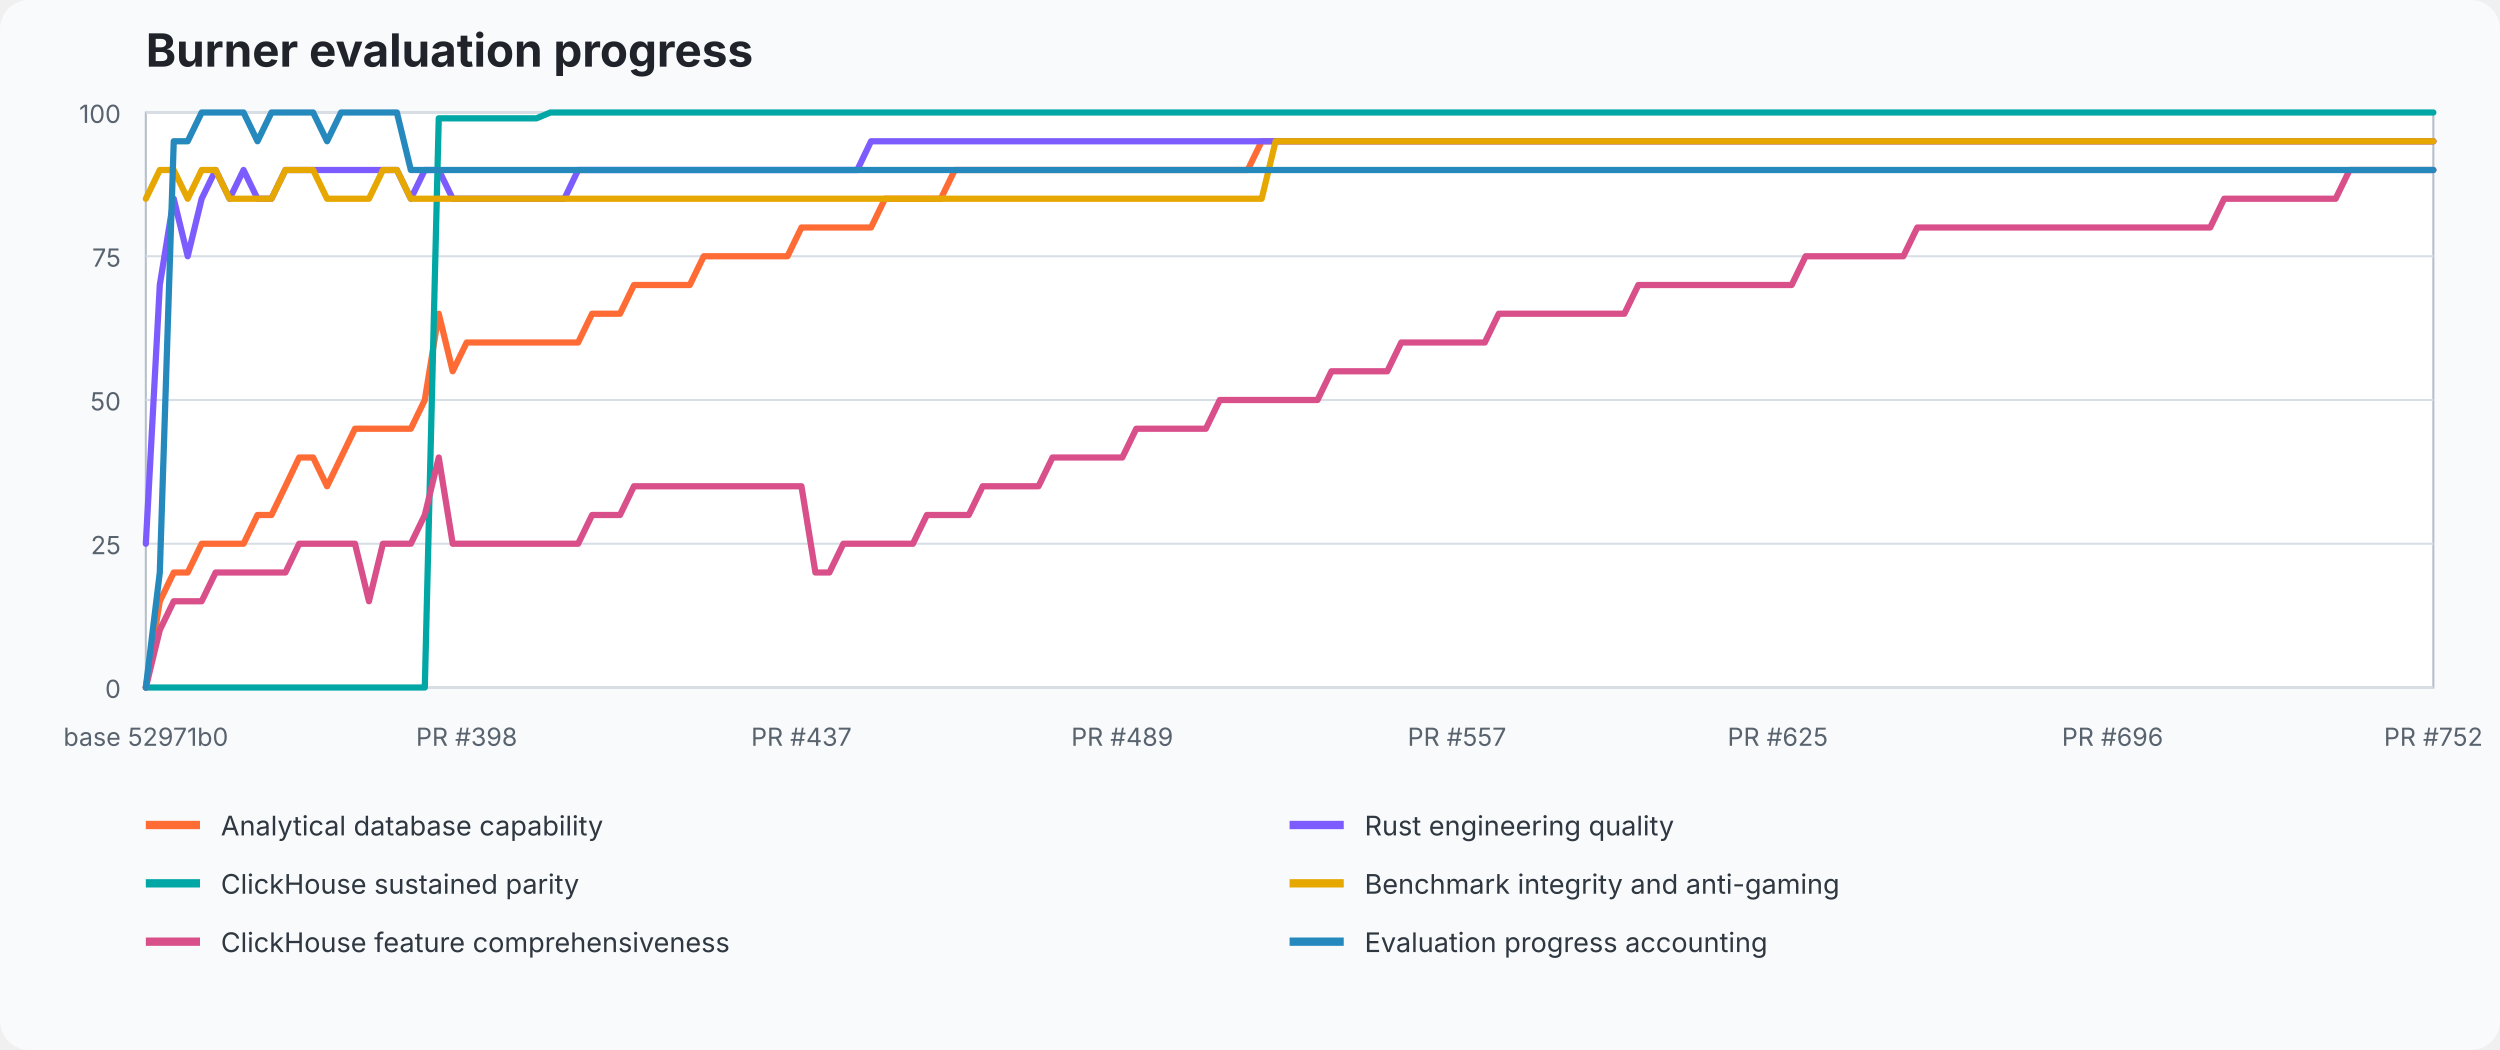
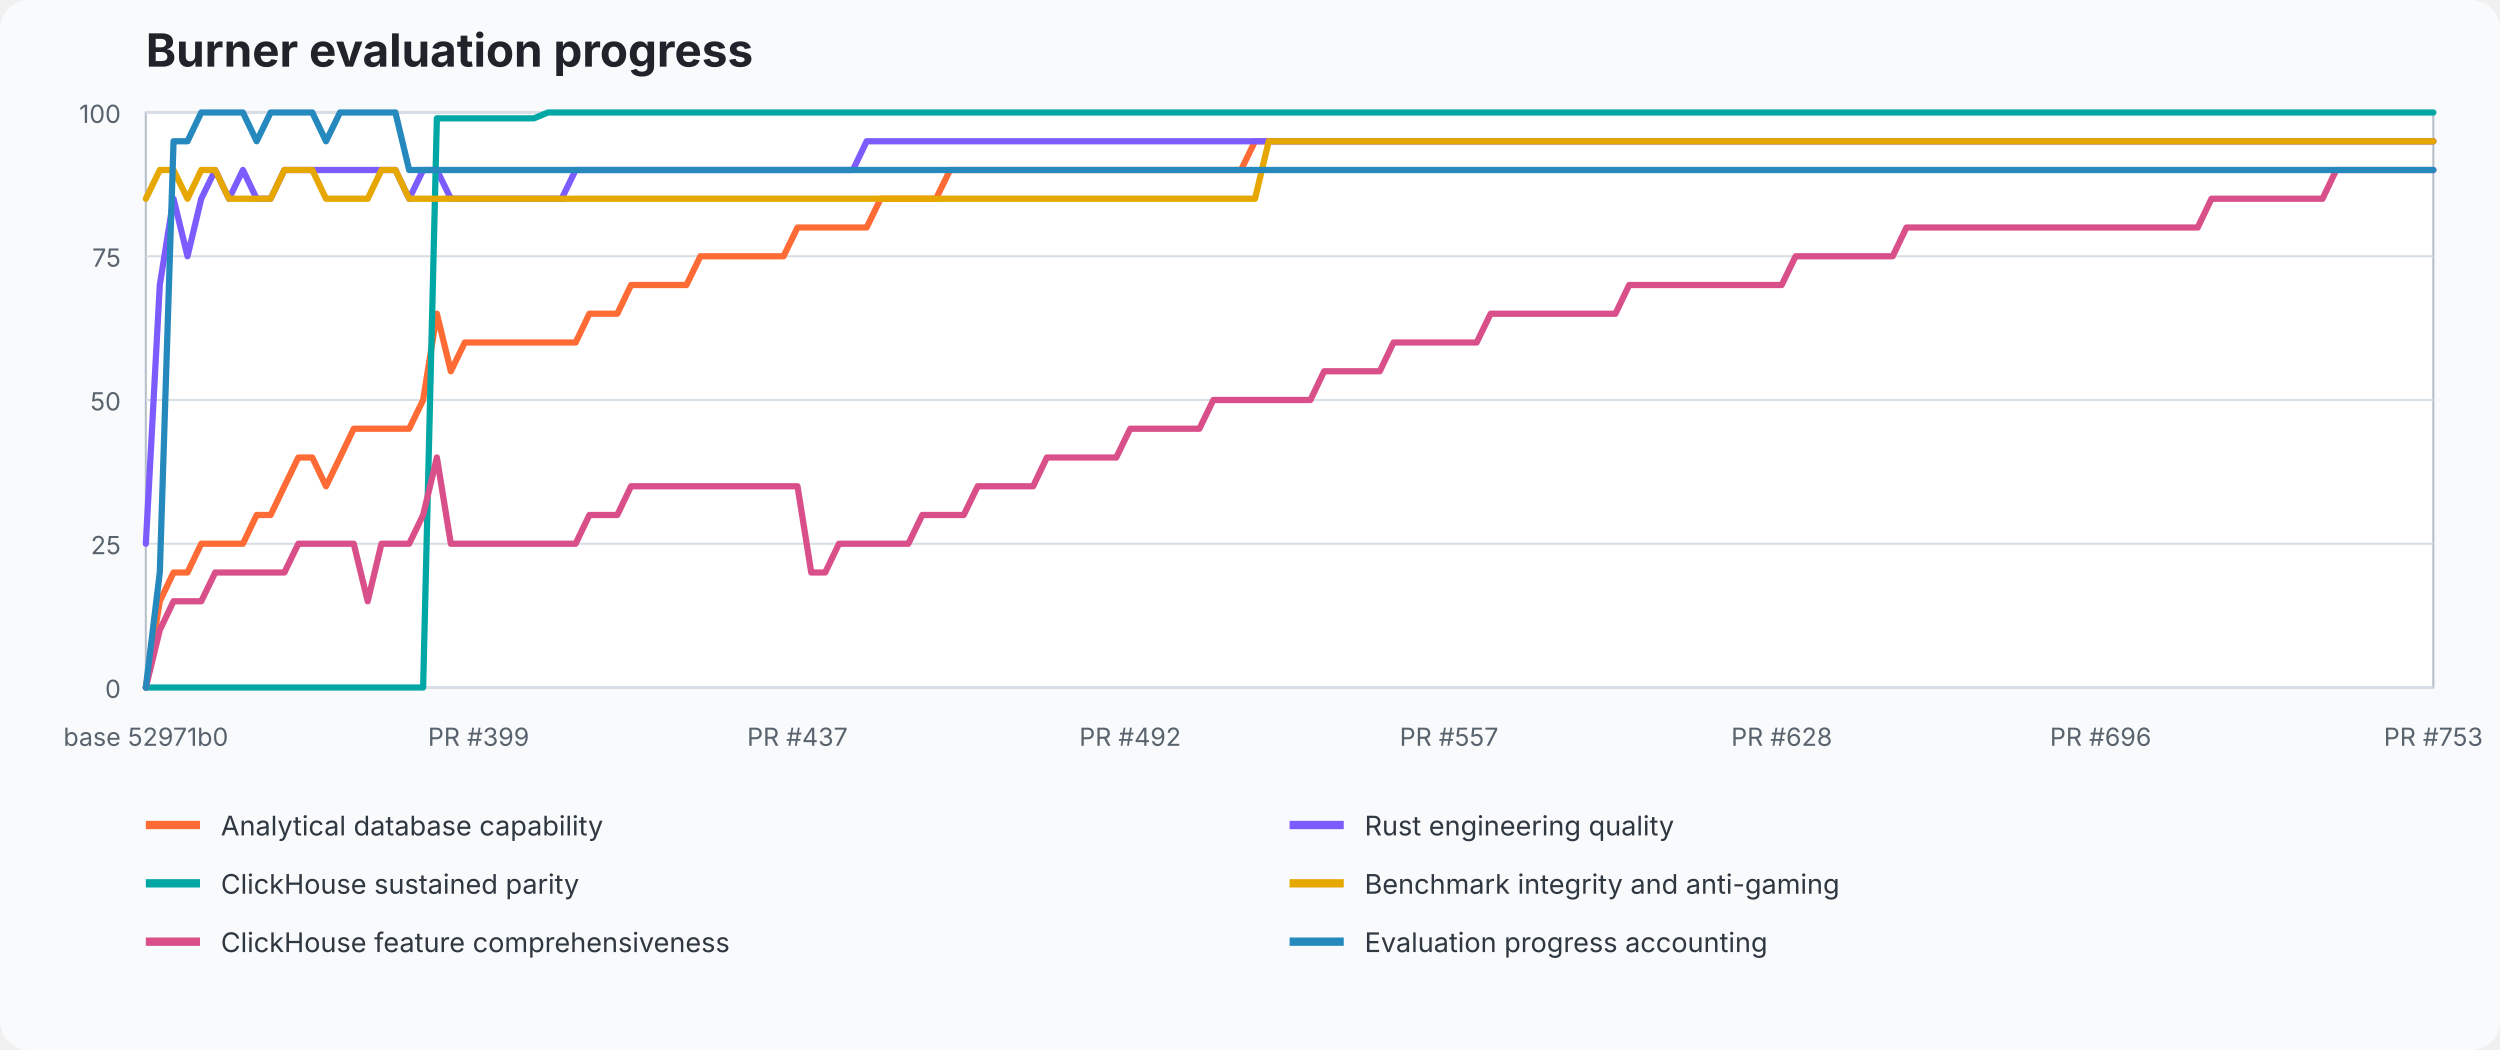
<svg xmlns="http://www.w3.org/2000/svg" width="1200" height="504" viewBox="0 0 1200 504" role="img" aria-labelledby="title desc">
  <style>text{font-family:ui-sans-serif,system-ui,-apple-system,BlinkMacSystemFont,"Segoe UI",sans-serif}.title{font-size:22px;font-weight:700;fill:#20242a}.axis{font-size:12px;fill:#59636e}.legend{font-size:13px;fill:#2f3740}.grid{stroke:#d8dee5;stroke-width:1}.plot{fill:#fff;stroke:#b7c0ca}</style>
  <rect width="100%" height="100%" fill="#f8fafc" rx="14" />
  <text x="70" y="32" class="title">Burner evaluation progress</text>
  <rect x="70" y="54" width="1098" height="276" class="plot" />
  <line x1="70" y1="330" x2="1168" y2="330" class="grid" />
  <text x="58" y="335" text-anchor="end" class="axis">0</text>
  <line x1="70" y1="261" x2="1168" y2="261" class="grid" />
  <text x="58" y="266" text-anchor="end" class="axis">25</text>
  <line x1="70" y1="192" x2="1168" y2="192" class="grid" />
  <text x="58" y="197" text-anchor="end" class="axis">50</text>
  <line x1="70" y1="123" x2="1168" y2="123" class="grid" />
  <text x="58" y="128" text-anchor="end" class="axis">75</text>
  <line x1="70" y1="54" x2="1168" y2="54" class="grid" />
  <text x="58" y="59" text-anchor="end" class="axis">100</text>
-   <polyline points="70.0,330.0 76.7,288.6 83.4,274.8 90.1,274.8 96.8,261.0 103.5,261.0 110.2,261.0 116.9,261.0 123.6,247.2 130.3,247.2 137.0,233.4 143.6,219.6 150.3,219.6 157.0,233.4 163.7,219.6 170.4,205.8 177.1,205.8 183.8,205.8 190.5,205.8 197.2,205.8 203.9,192.0 210.6,150.6 217.3,178.2 224.0,164.4 230.7,164.4 237.4,164.4 244.1,164.4 250.8,164.4 257.5,164.4 264.2,164.4 270.9,164.4 277.5,164.4 284.2,150.6 290.9,150.6 297.6,150.6 304.3,136.8 311.0,136.8 317.7,136.8 324.4,136.8 331.1,136.8 337.8,123.0 344.5,123.0 351.2,123.0 357.9,123.0 364.6,123.0 371.3,123.0 378.0,123.0 384.7,109.2 391.4,109.2 398.1,109.2 404.8,109.2 411.5,109.2 418.1,109.2 424.8,95.4 431.5,95.4 438.2,95.4 444.9,95.4 451.6,95.4 458.3,81.6 465.0,81.6 471.7,81.6 478.4,81.6 485.1,81.6 491.8,81.6 498.5,81.6 505.2,81.6 511.9,81.6 518.6,81.6 525.3,81.6 532.0,81.6 538.7,81.6 545.4,81.6 552.0,81.6 558.7,81.6 565.4,81.6 572.1,81.6 578.8,81.6 585.5,81.6 592.2,81.6 598.9,81.6 605.6,67.8 612.3,67.8 619.0,67.8 625.7,67.8 632.4,67.8 639.1,67.8 645.8,67.8 652.5,67.8 659.2,67.8 665.9,67.8 672.6,67.8 679.3,67.8 686.0,67.8 692.6,67.8 699.3,67.8 706.0,67.8 712.7,67.8 719.4,67.8 726.1,67.8 732.8,67.8 739.5,67.8 746.2,67.8 752.9,67.8 759.6,67.8 766.3,67.8 773.0,67.8 779.7,67.8 786.4,67.8 793.1,67.8 799.8,67.8 806.5,67.8 813.2,67.8 819.9,67.8 826.5,67.8 833.2,67.8 839.9,67.8 846.6,67.8 853.3,67.8 860.0,67.8 866.7,67.8 873.4,67.8 880.1,67.8 886.8,67.8 893.5,67.8 900.2,67.8 906.9,67.8 913.6,67.8 920.3,67.8 927.0,67.8 933.7,67.8 940.4,67.8 947.1,67.8 953.8,67.8 960.5,67.8 967.1,67.8 973.8,67.8 980.5,67.8 987.2,67.8 993.9,67.8 1000.6,67.8 1007.3,67.8 1014.0,67.8 1020.7,67.8 1027.4,67.8 1034.1,67.8 1040.8,67.8 1047.5,67.8 1054.2,67.8 1060.9,67.8 1067.6,67.8 1074.3,67.8 1081.0,67.8 1087.7,67.8 1094.4,67.8 1101.0,67.8 1107.7,67.8 1114.4,67.8 1121.1,67.8 1127.8,67.8 1134.5,67.8 1141.2,67.8 1147.9,67.8 1154.6,67.8 1161.3,67.8 1168.0,67.8" fill="none" stroke="#ff6b35" stroke-width="3" stroke-linejoin="round" stroke-linecap="round" />
-   <polyline points="70.0,261.0 76.7,136.8 83.4,95.4 90.1,123.0 96.8,95.4 103.5,81.6 110.2,95.4 116.9,81.6 123.6,95.4 130.3,95.4 137.0,81.6 143.6,81.6 150.3,81.6 157.0,81.6 163.7,81.6 170.4,81.6 177.1,81.6 183.8,81.6 190.5,81.6 197.2,95.4 203.9,81.6 210.6,81.6 217.3,95.4 224.0,95.4 230.7,95.4 237.4,95.4 244.1,95.4 250.8,95.4 257.5,95.4 264.2,95.4 270.9,95.4 277.5,81.6 284.2,81.6 290.9,81.6 297.6,81.6 304.3,81.6 311.0,81.6 317.7,81.6 324.4,81.6 331.1,81.6 337.8,81.6 344.5,81.6 351.2,81.6 357.9,81.6 364.6,81.6 371.3,81.6 378.0,81.6 384.7,81.6 391.4,81.6 398.1,81.6 404.8,81.6 411.5,81.6 418.1,67.8 424.8,67.8 431.5,67.8 438.2,67.8 444.9,67.8 451.6,67.8 458.3,67.8 465.0,67.8 471.7,67.8 478.4,67.8 485.1,67.8 491.8,67.8 498.5,67.8 505.2,67.8 511.9,67.8 518.6,67.8 525.3,67.8 532.0,67.8 538.7,67.8 545.4,67.8 552.0,67.8 558.7,67.8 565.4,67.8 572.1,67.8 578.8,67.8 585.5,67.8 592.2,67.8 598.9,67.8 605.6,67.8 612.3,67.8 619.0,67.8 625.7,67.8 632.4,67.8 639.1,67.8 645.8,67.8 652.5,67.8 659.2,67.8 665.9,67.8 672.6,67.8 679.3,67.8 686.0,67.8 692.6,67.8 699.3,67.8 706.0,67.8 712.7,67.8 719.4,67.8 726.1,67.8 732.8,67.8 739.5,67.8 746.2,67.8 752.9,67.8 759.6,67.8 766.3,67.8 773.0,67.8 779.7,67.8 786.4,67.8 793.1,67.8 799.8,67.8 806.5,67.8 813.2,67.8 819.9,67.8 826.5,67.8 833.2,67.8 839.9,67.8 846.6,67.8 853.3,67.8 860.0,67.8 866.7,67.8 873.4,67.8 880.1,67.8 886.8,67.8 893.5,67.8 900.2,67.8 906.9,67.8 913.6,67.8 920.3,67.8 927.0,67.8 933.7,67.8 940.4,67.8 947.1,67.8 953.8,67.8 960.5,67.8 967.1,67.8 973.8,67.8 980.5,67.8 987.2,67.8 993.9,67.8 1000.6,67.8 1007.3,67.8 1014.0,67.8 1020.7,67.8 1027.4,67.8 1034.1,67.8 1040.8,67.8 1047.5,67.8 1054.2,67.8 1060.9,67.8 1067.6,67.8 1074.3,67.8 1081.0,67.8 1087.7,67.8 1094.4,67.8 1101.0,67.8 1107.7,67.8 1114.4,67.8 1121.1,67.8 1127.8,67.8 1134.5,67.8 1141.2,67.8 1147.9,67.8 1154.6,67.8 1161.3,67.8 1168.0,67.8" fill="none" stroke="#7c5cff" stroke-width="3" stroke-linejoin="round" stroke-linecap="round" />
-   <polyline points="70.0,330.0 76.7,330.0 83.4,330.0 90.1,330.0 96.8,330.0 103.5,330.0 110.2,330.0 116.9,330.0 123.6,330.0 130.3,330.0 137.0,330.0 143.6,330.0 150.3,330.0 157.0,330.0 163.7,330.0 170.4,330.0 177.1,330.0 183.8,330.0 190.5,330.0 197.2,330.0 203.9,330.0 210.6,56.8 217.3,56.8 224.0,56.8 230.7,56.8 237.4,56.8 244.1,56.8 250.8,56.8 257.5,56.8 264.2,54.0 270.9,54.0 277.5,54.0 284.2,54.0 290.9,54.0 297.6,54.0 304.3,54.0 311.0,54.0 317.7,54.0 324.4,54.0 331.1,54.0 337.8,54.0 344.5,54.0 351.2,54.0 357.9,54.0 364.6,54.0 371.3,54.0 378.0,54.0 384.7,54.0 391.4,54.0 398.1,54.0 404.8,54.0 411.5,54.0 418.1,54.0 424.8,54.0 431.5,54.0 438.2,54.0 444.9,54.0 451.6,54.0 458.3,54.0 465.0,54.0 471.7,54.0 478.4,54.0 485.1,54.0 491.8,54.0 498.5,54.0 505.2,54.0 511.9,54.0 518.6,54.0 525.3,54.0 532.0,54.0 538.7,54.0 545.4,54.0 552.0,54.0 558.7,54.0 565.4,54.0 572.1,54.0 578.8,54.0 585.5,54.0 592.2,54.0 598.9,54.0 605.6,54.0 612.3,54.0 619.0,54.0 625.7,54.0 632.4,54.0 639.1,54.0 645.8,54.0 652.5,54.0 659.2,54.0 665.9,54.0 672.6,54.0 679.3,54.0 686.0,54.0 692.6,54.0 699.3,54.0 706.0,54.0 712.7,54.0 719.4,54.0 726.1,54.0 732.8,54.0 739.5,54.0 746.2,54.0 752.9,54.0 759.6,54.0 766.3,54.0 773.0,54.0 779.7,54.0 786.4,54.0 793.1,54.0 799.8,54.0 806.5,54.0 813.2,54.0 819.9,54.0 826.5,54.0 833.2,54.0 839.9,54.0 846.6,54.0 853.3,54.0 860.0,54.0 866.7,54.0 873.4,54.0 880.1,54.0 886.8,54.0 893.5,54.0 900.2,54.0 906.9,54.0 913.6,54.0 920.3,54.0 927.0,54.0 933.7,54.0 940.4,54.0 947.1,54.0 953.8,54.0 960.5,54.0 967.1,54.0 973.8,54.0 980.5,54.0 987.2,54.0 993.9,54.0 1000.6,54.0 1007.3,54.0 1014.0,54.0 1020.7,54.0 1027.4,54.0 1034.1,54.0 1040.8,54.0 1047.5,54.0 1054.2,54.0 1060.9,54.0 1067.6,54.0 1074.3,54.0 1081.0,54.0 1087.7,54.0 1094.4,54.0 1101.0,54.0 1107.7,54.0 1114.4,54.0 1121.1,54.0 1127.8,54.0 1134.5,54.0 1141.2,54.0 1147.9,54.0 1154.6,54.0 1161.3,54.0 1168.0,54.0" fill="none" stroke="#00a7a5" stroke-width="3" stroke-linejoin="round" stroke-linecap="round" />
-   <polyline points="70.0,95.4 76.7,81.6 83.4,81.6 90.1,95.4 96.8,81.6 103.5,81.6 110.2,95.4 116.9,95.4 123.6,95.4 130.3,95.4 137.0,81.6 143.6,81.6 150.3,81.6 157.0,95.4 163.7,95.4 170.4,95.4 177.1,95.4 183.8,81.6 190.5,81.6 197.2,95.4 203.9,95.4 210.6,95.4 217.3,95.4 224.0,95.4 230.7,95.4 237.4,95.4 244.1,95.4 250.8,95.4 257.5,95.4 264.2,95.4 270.9,95.4 277.5,95.4 284.2,95.4 290.9,95.4 297.6,95.4 304.3,95.4 311.0,95.4 317.7,95.4 324.4,95.4 331.1,95.4 337.8,95.4 344.5,95.4 351.2,95.4 357.9,95.4 364.6,95.4 371.3,95.4 378.0,95.4 384.7,95.4 391.4,95.4 398.1,95.4 404.8,95.4 411.5,95.4 418.1,95.4 424.8,95.4 431.5,95.4 438.2,95.4 444.9,95.4 451.6,95.4 458.3,95.4 465.0,95.4 471.7,95.4 478.4,95.4 485.1,95.4 491.8,95.4 498.5,95.4 505.2,95.4 511.9,95.4 518.6,95.4 525.3,95.4 532.0,95.4 538.7,95.4 545.4,95.4 552.0,95.4 558.7,95.4 565.4,95.4 572.1,95.4 578.8,95.4 585.5,95.4 592.2,95.4 598.9,95.4 605.6,95.4 612.3,67.8 619.0,67.8 625.7,67.8 632.4,67.8 639.1,67.8 645.8,67.8 652.5,67.8 659.2,67.8 665.9,67.8 672.6,67.8 679.3,67.8 686.0,67.8 692.6,67.8 699.3,67.8 706.0,67.8 712.7,67.8 719.4,67.8 726.1,67.8 732.8,67.8 739.5,67.8 746.2,67.8 752.9,67.8 759.6,67.8 766.3,67.8 773.0,67.8 779.7,67.8 786.4,67.8 793.1,67.8 799.8,67.8 806.5,67.8 813.2,67.8 819.9,67.8 826.5,67.8 833.2,67.8 839.9,67.8 846.6,67.8 853.3,67.8 860.0,67.8 866.7,67.8 873.4,67.8 880.1,67.8 886.8,67.8 893.5,67.8 900.2,67.8 906.9,67.8 913.6,67.8 920.3,67.8 927.0,67.8 933.7,67.8 940.4,67.8 947.1,67.8 953.8,67.8 960.5,67.8 967.1,67.8 973.8,67.8 980.5,67.8 987.2,67.8 993.9,67.8 1000.6,67.8 1007.3,67.8 1014.0,67.8 1020.7,67.8 1027.4,67.8 1034.1,67.8 1040.8,67.8 1047.5,67.8 1054.2,67.8 1060.9,67.8 1067.6,67.8 1074.3,67.8 1081.0,67.8 1087.7,67.8 1094.4,67.8 1101.0,67.8 1107.7,67.8 1114.4,67.8 1121.1,67.8 1127.8,67.8 1134.5,67.8 1141.2,67.8 1147.9,67.8 1154.6,67.8 1161.3,67.8 1168.0,67.8" fill="none" stroke="#e6a700" stroke-width="3" stroke-linejoin="round" stroke-linecap="round" />
-   <polyline points="70.0,330.0 76.7,302.4 83.4,288.6 90.1,288.6 96.8,288.6 103.5,274.8 110.2,274.8 116.9,274.8 123.6,274.8 130.3,274.8 137.0,274.8 143.6,261.0 150.3,261.0 157.0,261.0 163.7,261.0 170.4,261.0 177.1,288.6 183.8,261.0 190.5,261.0 197.2,261.0 203.9,247.2 210.6,219.6 217.3,261.0 224.0,261.0 230.7,261.0 237.4,261.0 244.1,261.0 250.8,261.0 257.5,261.0 264.2,261.0 270.9,261.0 277.5,261.0 284.2,247.2 290.9,247.2 297.6,247.2 304.3,233.4 311.0,233.4 317.7,233.4 324.4,233.4 331.1,233.4 337.8,233.4 344.5,233.4 351.2,233.4 357.9,233.4 364.6,233.4 371.3,233.4 378.0,233.4 384.7,233.4 391.4,274.8 398.1,274.8 404.8,261.0 411.5,261.0 418.1,261.0 424.8,261.0 431.5,261.0 438.2,261.0 444.9,247.2 451.6,247.2 458.3,247.2 465.0,247.2 471.7,233.4 478.4,233.4 485.1,233.4 491.8,233.4 498.5,233.4 505.2,219.6 511.9,219.6 518.6,219.6 525.3,219.6 532.0,219.6 538.7,219.6 545.4,205.8 552.0,205.8 558.7,205.8 565.4,205.8 572.1,205.8 578.8,205.8 585.5,192.0 592.2,192.0 598.9,192.0 605.6,192.0 612.3,192.0 619.0,192.0 625.7,192.0 632.4,192.0 639.1,178.2 645.8,178.2 652.5,178.2 659.2,178.2 665.9,178.2 672.6,164.4 679.3,164.4 686.0,164.4 692.6,164.4 699.3,164.4 706.0,164.4 712.7,164.4 719.4,150.6 726.1,150.6 732.8,150.6 739.5,150.6 746.2,150.6 752.9,150.6 759.6,150.6 766.3,150.6 773.0,150.6 779.7,150.6 786.4,136.8 793.1,136.8 799.8,136.8 806.5,136.8 813.2,136.8 819.9,136.8 826.5,136.8 833.2,136.8 839.9,136.8 846.6,136.8 853.3,136.8 860.0,136.8 866.7,123.0 873.4,123.0 880.1,123.0 886.8,123.0 893.5,123.0 900.2,123.0 906.9,123.0 913.6,123.0 920.3,109.2 927.0,109.2 933.7,109.2 940.4,109.2 947.1,109.2 953.8,109.2 960.5,109.2 967.1,109.2 973.8,109.2 980.5,109.2 987.2,109.2 993.9,109.2 1000.6,109.2 1007.3,109.2 1014.0,109.2 1020.7,109.2 1027.4,109.2 1034.1,109.2 1040.8,109.2 1047.5,109.2 1054.2,109.2 1060.9,109.2 1067.6,95.4 1074.3,95.4 1081.0,95.4 1087.7,95.4 1094.4,95.4 1101.0,95.4 1107.7,95.4 1114.4,95.4 1121.1,95.4 1127.8,81.6 1134.5,81.6 1141.2,81.6 1147.9,81.6 1154.6,81.6 1161.3,81.6 1168.0,81.6" fill="none" stroke="#d94f8a" stroke-width="3" stroke-linejoin="round" stroke-linecap="round" />
-   <polyline points="70.0,330.0 76.7,274.8 83.4,67.8 90.1,67.8 96.8,54.0 103.5,54.0 110.2,54.0 116.9,54.0 123.6,67.8 130.3,54.0 137.0,54.0 143.6,54.0 150.3,54.0 157.0,67.8 163.7,54.0 170.4,54.0 177.1,54.0 183.8,54.0 190.5,54.0 197.2,81.6 203.9,81.6 210.6,81.6 217.3,81.6 224.0,81.6 230.7,81.6 237.4,81.6 244.1,81.6 250.8,81.6 257.5,81.6 264.2,81.6 270.9,81.6 277.5,81.6 284.2,81.6 290.9,81.6 297.6,81.6 304.3,81.6 311.0,81.6 317.7,81.6 324.4,81.6 331.1,81.6 337.8,81.6 344.5,81.6 351.2,81.6 357.9,81.6 364.6,81.6 371.3,81.6 378.0,81.6 384.7,81.6 391.4,81.6 398.1,81.6 404.8,81.6 411.5,81.6 418.1,81.6 424.8,81.6 431.5,81.6 438.2,81.6 444.9,81.6 451.6,81.6 458.3,81.6 465.0,81.6 471.7,81.6 478.4,81.6 485.1,81.6 491.8,81.6 498.5,81.6 505.2,81.6 511.9,81.6 518.6,81.6 525.3,81.6 532.0,81.6 538.7,81.6 545.4,81.6 552.0,81.6 558.7,81.6 565.4,81.6 572.1,81.6 578.8,81.6 585.5,81.6 592.2,81.6 598.9,81.6 605.6,81.6 612.3,81.6 619.0,81.6 625.7,81.6 632.4,81.6 639.1,81.6 645.8,81.6 652.5,81.6 659.2,81.6 665.9,81.6 672.6,81.6 679.3,81.6 686.0,81.6 692.6,81.6 699.3,81.6 706.0,81.6 712.7,81.6 719.4,81.6 726.1,81.6 732.8,81.6 739.5,81.6 746.2,81.6 752.9,81.6 759.6,81.6 766.3,81.6 773.0,81.6 779.7,81.6 786.4,81.6 793.1,81.6 799.8,81.6 806.5,81.6 813.2,81.6 819.9,81.6 826.5,81.6 833.2,81.6 839.9,81.6 846.6,81.6 853.3,81.6 860.0,81.6 866.7,81.6 873.4,81.6 880.1,81.6 886.8,81.6 893.5,81.6 900.2,81.6 906.9,81.6 913.6,81.6 920.3,81.6 927.0,81.6 933.7,81.6 940.4,81.6 947.1,81.6 953.8,81.6 960.5,81.6 967.1,81.6 973.8,81.6 980.5,81.6 987.2,81.6 993.9,81.6 1000.6,81.6 1007.3,81.6 1014.0,81.6 1020.7,81.6 1027.4,81.6 1034.1,81.6 1040.8,81.6 1047.5,81.6 1054.2,81.6 1060.9,81.6 1067.6,81.6 1074.3,81.6 1081.0,81.6 1087.7,81.6 1094.4,81.6 1101.0,81.6 1107.7,81.6 1114.4,81.6 1121.1,81.6 1127.8,81.6 1134.5,81.6 1141.2,81.6 1147.9,81.6 1154.6,81.6 1161.3,81.6 1168.0,81.6" fill="none" stroke="#2589bd" stroke-width="3" stroke-linejoin="round" stroke-linecap="round" />
+   <polyline points="70.0,330.0 76.7,288.6 83.3,274.8 90.0,274.8 96.6,261.0 103.3,261.0 109.9,261.0 116.6,261.0 123.2,247.2 129.9,247.2 136.5,233.4 143.2,219.6 149.9,219.6 156.5,233.4 163.2,219.6 169.8,205.8 176.5,205.8 183.1,205.8 189.8,205.8 196.4,205.8 203.1,192.0 209.7,150.6 216.4,178.2 223.1,164.4 229.7,164.4 236.4,164.4 243.0,164.4 249.7,164.4 256.3,164.4 263.0,164.4 269.6,164.4 276.3,164.4 282.9,150.6 289.6,150.6 296.3,150.6 302.9,136.8 309.6,136.8 316.2,136.8 322.9,136.8 329.5,136.8 336.2,123.0 342.8,123.0 349.5,123.0 356.1,123.0 362.8,123.0 369.5,123.0 376.1,123.0 382.8,109.2 389.4,109.2 396.1,109.2 402.7,109.2 409.4,109.2 416.0,109.2 422.7,95.4 429.3,95.4 436.0,95.4 442.7,95.4 449.3,95.4 456.0,81.6 462.6,81.6 469.3,81.6 475.9,81.6 482.6,81.6 489.2,81.6 495.9,81.6 502.5,81.6 509.2,81.6 515.9,81.6 522.5,81.6 529.2,81.6 535.8,81.6 542.5,81.6 549.1,81.6 555.8,81.6 562.4,81.6 569.1,81.6 575.7,81.6 582.4,81.6 589.1,81.6 595.7,81.6 602.4,67.8 609.0,67.8 615.7,67.8 622.3,67.8 629.0,67.8 635.6,67.8 642.3,67.8 648.9,67.8 655.6,67.8 662.3,67.8 668.9,67.8 675.6,67.8 682.2,67.8 688.9,67.8 695.5,67.8 702.2,67.8 708.8,67.8 715.5,67.8 722.1,67.8 728.8,67.8 735.5,67.8 742.1,67.8 748.8,67.8 755.4,67.8 762.1,67.8 768.7,67.8 775.4,67.8 782.0,67.8 788.7,67.8 795.3,67.8 802.0,67.8 808.7,67.8 815.3,67.8 822.0,67.8 828.6,67.8 835.3,67.8 841.9,67.8 848.6,67.8 855.2,67.8 861.9,67.8 868.5,67.8 875.2,67.8 881.9,67.8 888.5,67.8 895.2,67.8 901.8,67.8 908.5,67.8 915.1,67.8 921.8,67.8 928.4,67.8 935.1,67.8 941.7,67.8 948.4,67.8 955.1,67.8 961.7,67.8 968.4,67.8 975.0,67.8 981.7,67.8 988.3,67.8 995.0,67.8 1001.6,67.8 1008.3,67.8 1014.9,67.8 1021.6,67.8 1028.3,67.8 1034.9,67.8 1041.6,67.8 1048.2,67.8 1054.9,67.8 1061.5,67.8 1068.2,67.8 1074.8,67.8 1081.5,67.8 1088.1,67.8 1094.8,67.8 1101.5,67.8 1108.1,67.8 1114.8,67.8 1121.4,67.8 1128.1,67.8 1134.7,67.8 1141.4,67.8 1148.0,67.8 1154.7,67.8 1161.3,67.8 1168.0,67.8" fill="none" stroke="#ff6b35" stroke-width="3" stroke-linejoin="round" stroke-linecap="round" />
+   <polyline points="70.0,261.0 76.7,136.8 83.3,95.4 90.0,123.0 96.6,95.4 103.3,81.6 109.9,95.4 116.6,81.6 123.2,95.4 129.9,95.4 136.5,81.6 143.2,81.6 149.9,81.6 156.5,81.6 163.2,81.6 169.8,81.6 176.5,81.6 183.1,81.6 189.8,81.6 196.4,95.4 203.1,81.6 209.7,81.6 216.4,95.4 223.1,95.4 229.7,95.4 236.4,95.4 243.0,95.4 249.7,95.4 256.3,95.4 263.0,95.4 269.6,95.4 276.3,81.6 282.9,81.6 289.6,81.6 296.3,81.6 302.9,81.6 309.6,81.6 316.2,81.6 322.9,81.6 329.5,81.6 336.2,81.6 342.8,81.6 349.5,81.6 356.1,81.6 362.8,81.6 369.5,81.6 376.1,81.6 382.8,81.6 389.4,81.6 396.1,81.6 402.7,81.6 409.4,81.6 416.0,67.8 422.7,67.8 429.3,67.8 436.0,67.8 442.7,67.8 449.3,67.8 456.0,67.8 462.6,67.8 469.3,67.8 475.9,67.8 482.6,67.8 489.2,67.8 495.9,67.8 502.5,67.8 509.2,67.8 515.9,67.8 522.5,67.8 529.2,67.8 535.8,67.8 542.5,67.8 549.1,67.8 555.8,67.8 562.4,67.8 569.1,67.8 575.7,67.8 582.4,67.8 589.1,67.8 595.7,67.8 602.4,67.8 609.0,67.8 615.7,67.8 622.3,67.8 629.0,67.8 635.6,67.8 642.3,67.8 648.9,67.8 655.6,67.8 662.3,67.8 668.9,67.8 675.6,67.8 682.2,67.8 688.9,67.8 695.5,67.8 702.2,67.8 708.8,67.8 715.5,67.8 722.1,67.8 728.8,67.8 735.5,67.8 742.1,67.8 748.8,67.8 755.4,67.8 762.1,67.8 768.7,67.8 775.4,67.8 782.0,67.8 788.7,67.8 795.3,67.8 802.0,67.8 808.7,67.8 815.3,67.8 822.0,67.8 828.6,67.8 835.3,67.8 841.9,67.8 848.6,67.8 855.2,67.8 861.9,67.8 868.5,67.8 875.2,67.8 881.9,67.8 888.5,67.8 895.2,67.8 901.8,67.8 908.5,67.8 915.1,67.8 921.8,67.8 928.4,67.8 935.1,67.8 941.7,67.8 948.4,67.8 955.1,67.8 961.7,67.8 968.4,67.8 975.0,67.8 981.7,67.8 988.3,67.8 995.0,67.8 1001.6,67.8 1008.3,67.8 1014.9,67.8 1021.6,67.8 1028.3,67.8 1034.9,67.8 1041.6,67.8 1048.2,67.8 1054.9,67.8 1061.5,67.8 1068.2,67.8 1074.8,67.8 1081.5,67.8 1088.1,67.8 1094.8,67.8 1101.5,67.8 1108.1,67.8 1114.8,67.8 1121.4,67.8 1128.1,67.8 1134.7,67.8 1141.4,67.8 1148.0,67.8 1154.7,67.8 1161.3,67.8 1168.0,67.8" fill="none" stroke="#7c5cff" stroke-width="3" stroke-linejoin="round" stroke-linecap="round" />
+   <polyline points="70.0,330.0 76.7,330.0 83.3,330.0 90.0,330.0 96.6,330.0 103.3,330.0 109.9,330.0 116.6,330.0 123.2,330.0 129.9,330.0 136.5,330.0 143.2,330.0 149.9,330.0 156.5,330.0 163.2,330.0 169.8,330.0 176.5,330.0 183.1,330.0 189.8,330.0 196.4,330.0 203.1,330.0 209.7,56.8 216.4,56.8 223.1,56.8 229.7,56.8 236.4,56.8 243.0,56.8 249.7,56.8 256.3,56.8 263.0,54.0 269.6,54.0 276.3,54.0 282.9,54.0 289.6,54.0 296.3,54.0 302.9,54.0 309.6,54.0 316.2,54.0 322.9,54.0 329.5,54.0 336.2,54.0 342.8,54.0 349.5,54.0 356.1,54.0 362.8,54.0 369.5,54.0 376.1,54.0 382.8,54.0 389.4,54.0 396.1,54.0 402.7,54.0 409.4,54.0 416.0,54.0 422.7,54.0 429.3,54.0 436.0,54.0 442.7,54.0 449.3,54.0 456.0,54.0 462.6,54.0 469.3,54.0 475.9,54.0 482.6,54.0 489.2,54.0 495.9,54.0 502.5,54.0 509.2,54.0 515.9,54.0 522.5,54.0 529.2,54.0 535.8,54.0 542.5,54.0 549.1,54.0 555.8,54.0 562.4,54.0 569.1,54.0 575.7,54.0 582.4,54.0 589.1,54.0 595.7,54.0 602.4,54.0 609.0,54.0 615.7,54.0 622.3,54.0 629.0,54.0 635.6,54.0 642.3,54.0 648.9,54.0 655.6,54.0 662.3,54.0 668.9,54.0 675.6,54.0 682.2,54.0 688.9,54.0 695.5,54.0 702.2,54.0 708.8,54.0 715.5,54.0 722.1,54.0 728.8,54.0 735.5,54.0 742.1,54.0 748.8,54.0 755.4,54.0 762.1,54.0 768.7,54.0 775.4,54.0 782.0,54.0 788.7,54.0 795.3,54.0 802.0,54.0 808.7,54.0 815.3,54.0 822.0,54.0 828.6,54.0 835.3,54.0 841.9,54.0 848.6,54.0 855.2,54.0 861.9,54.0 868.5,54.0 875.2,54.0 881.9,54.0 888.5,54.0 895.2,54.0 901.8,54.0 908.5,54.0 915.1,54.0 921.8,54.0 928.4,54.0 935.1,54.0 941.7,54.0 948.4,54.0 955.1,54.0 961.7,54.0 968.4,54.0 975.0,54.0 981.7,54.0 988.3,54.0 995.0,54.0 1001.6,54.0 1008.3,54.0 1014.9,54.0 1021.6,54.0 1028.3,54.0 1034.9,54.0 1041.6,54.0 1048.2,54.0 1054.9,54.0 1061.5,54.0 1068.2,54.0 1074.8,54.0 1081.5,54.0 1088.1,54.0 1094.8,54.0 1101.5,54.0 1108.1,54.0 1114.8,54.0 1121.4,54.0 1128.1,54.0 1134.7,54.0 1141.4,54.0 1148.0,54.0 1154.7,54.0 1161.3,54.0 1168.0,54.0" fill="none" stroke="#00a7a5" stroke-width="3" stroke-linejoin="round" stroke-linecap="round" />
+   <polyline points="70.0,95.4 76.7,81.6 83.3,81.6 90.0,95.4 96.6,81.6 103.3,81.6 109.9,95.4 116.6,95.4 123.2,95.4 129.9,95.4 136.5,81.6 143.2,81.6 149.9,81.6 156.5,95.4 163.2,95.4 169.8,95.4 176.5,95.4 183.1,81.6 189.8,81.6 196.4,95.4 203.1,95.4 209.7,95.4 216.4,95.4 223.1,95.4 229.7,95.4 236.4,95.4 243.0,95.4 249.7,95.4 256.3,95.4 263.0,95.4 269.6,95.4 276.3,95.4 282.9,95.4 289.6,95.4 296.3,95.4 302.9,95.4 309.6,95.4 316.2,95.4 322.9,95.4 329.5,95.4 336.2,95.4 342.8,95.4 349.5,95.4 356.1,95.4 362.8,95.4 369.5,95.4 376.1,95.4 382.8,95.4 389.4,95.4 396.1,95.4 402.7,95.4 409.4,95.4 416.0,95.4 422.7,95.4 429.3,95.4 436.0,95.4 442.7,95.4 449.3,95.4 456.0,95.4 462.6,95.4 469.3,95.4 475.9,95.4 482.6,95.4 489.2,95.4 495.9,95.4 502.5,95.4 509.2,95.4 515.9,95.4 522.5,95.4 529.2,95.4 535.8,95.4 542.5,95.4 549.1,95.4 555.8,95.4 562.4,95.4 569.1,95.4 575.7,95.4 582.4,95.4 589.1,95.4 595.7,95.4 602.4,95.4 609.0,67.8 615.7,67.8 622.3,67.8 629.0,67.8 635.6,67.8 642.3,67.8 648.9,67.8 655.6,67.8 662.3,67.8 668.9,67.8 675.6,67.8 682.2,67.8 688.9,67.8 695.5,67.8 702.2,67.8 708.8,67.8 715.5,67.8 722.1,67.8 728.8,67.8 735.5,67.8 742.1,67.8 748.8,67.8 755.4,67.8 762.1,67.8 768.7,67.8 775.4,67.8 782.0,67.8 788.7,67.8 795.3,67.8 802.0,67.8 808.7,67.8 815.3,67.8 822.0,67.8 828.6,67.8 835.3,67.8 841.9,67.8 848.6,67.8 855.2,67.8 861.9,67.8 868.5,67.8 875.2,67.8 881.9,67.8 888.5,67.8 895.2,67.8 901.8,67.8 908.5,67.8 915.1,67.8 921.8,67.8 928.4,67.8 935.1,67.8 941.7,67.8 948.4,67.8 955.1,67.8 961.7,67.8 968.4,67.8 975.0,67.8 981.7,67.8 988.3,67.8 995.0,67.8 1001.6,67.8 1008.3,67.8 1014.9,67.8 1021.6,67.8 1028.3,67.8 1034.9,67.8 1041.6,67.8 1048.2,67.8 1054.9,67.8 1061.5,67.8 1068.2,67.8 1074.8,67.8 1081.5,67.8 1088.1,67.8 1094.8,67.8 1101.5,67.8 1108.1,67.8 1114.8,67.8 1121.4,67.8 1128.1,67.8 1134.7,67.8 1141.4,67.8 1148.0,67.8 1154.7,67.8 1161.3,67.8 1168.0,67.8" fill="none" stroke="#e6a700" stroke-width="3" stroke-linejoin="round" stroke-linecap="round" />
+   <polyline points="70.0,330.0 76.7,302.4 83.3,288.6 90.0,288.6 96.6,288.6 103.3,274.8 109.9,274.8 116.6,274.8 123.2,274.8 129.9,274.8 136.5,274.8 143.2,261.0 149.9,261.0 156.5,261.0 163.2,261.0 169.8,261.0 176.5,288.6 183.1,261.0 189.8,261.0 196.4,261.0 203.1,247.2 209.7,219.6 216.4,261.0 223.1,261.0 229.7,261.0 236.4,261.0 243.0,261.0 249.7,261.0 256.3,261.0 263.0,261.0 269.6,261.0 276.3,261.0 282.9,247.2 289.6,247.2 296.3,247.2 302.9,233.4 309.6,233.4 316.2,233.4 322.9,233.4 329.5,233.4 336.2,233.4 342.8,233.4 349.5,233.4 356.1,233.4 362.8,233.4 369.5,233.4 376.1,233.4 382.8,233.4 389.4,274.8 396.1,274.8 402.7,261.0 409.4,261.0 416.0,261.0 422.7,261.0 429.3,261.0 436.0,261.0 442.7,247.2 449.3,247.2 456.0,247.2 462.6,247.2 469.3,233.4 475.9,233.4 482.6,233.4 489.2,233.4 495.9,233.4 502.5,219.6 509.2,219.6 515.9,219.6 522.5,219.6 529.2,219.6 535.8,219.6 542.5,205.8 549.1,205.8 555.8,205.8 562.4,205.8 569.1,205.8 575.7,205.8 582.4,192.0 589.1,192.0 595.7,192.0 602.4,192.0 609.0,192.0 615.7,192.0 622.3,192.0 629.0,192.0 635.6,178.2 642.3,178.2 648.9,178.2 655.6,178.2 662.3,178.2 668.9,164.4 675.6,164.4 682.2,164.4 688.9,164.4 695.5,164.4 702.2,164.4 708.8,164.4 715.5,150.6 722.1,150.6 728.8,150.6 735.5,150.6 742.1,150.6 748.8,150.6 755.4,150.6 762.1,150.6 768.7,150.6 775.4,150.6 782.0,136.8 788.7,136.8 795.3,136.8 802.0,136.8 808.7,136.8 815.3,136.8 822.0,136.8 828.6,136.8 835.3,136.8 841.9,136.8 848.6,136.8 855.2,136.8 861.9,123.0 868.5,123.0 875.2,123.0 881.9,123.0 888.5,123.0 895.2,123.0 901.8,123.0 908.5,123.0 915.1,109.2 921.8,109.2 928.4,109.2 935.1,109.2 941.7,109.2 948.4,109.2 955.1,109.2 961.7,109.2 968.4,109.2 975.0,109.2 981.7,109.2 988.3,109.2 995.0,109.2 1001.6,109.2 1008.3,109.2 1014.9,109.2 1021.6,109.2 1028.3,109.2 1034.9,109.2 1041.6,109.2 1048.2,109.2 1054.9,109.2 1061.5,95.4 1068.2,95.4 1074.8,95.4 1081.5,95.4 1088.1,95.4 1094.8,95.4 1101.5,95.4 1108.1,95.4 1114.8,95.4 1121.4,81.6 1128.1,81.6 1134.7,81.6 1141.4,81.6 1148.0,81.6 1154.7,81.6 1161.3,81.6 1168.0,81.6" fill="none" stroke="#d94f8a" stroke-width="3" stroke-linejoin="round" stroke-linecap="round" />
+   <polyline points="70.0,330.0 76.7,274.8 83.3,67.8 90.0,67.8 96.6,54.0 103.3,54.0 109.9,54.0 116.6,54.0 123.2,67.8 129.9,54.0 136.5,54.0 143.2,54.0 149.9,54.0 156.5,67.8 163.2,54.0 169.8,54.0 176.5,54.0 183.1,54.0 189.8,54.0 196.4,81.6 203.1,81.6 209.7,81.6 216.4,81.6 223.1,81.6 229.7,81.6 236.4,81.6 243.0,81.6 249.7,81.6 256.3,81.6 263.0,81.6 269.6,81.6 276.3,81.6 282.9,81.6 289.6,81.6 296.3,81.6 302.9,81.6 309.6,81.6 316.2,81.6 322.9,81.6 329.5,81.6 336.2,81.6 342.8,81.6 349.5,81.6 356.1,81.6 362.8,81.6 369.5,81.6 376.1,81.6 382.8,81.6 389.4,81.6 396.1,81.6 402.7,81.6 409.4,81.6 416.0,81.6 422.7,81.6 429.3,81.6 436.0,81.6 442.7,81.6 449.3,81.6 456.0,81.6 462.6,81.6 469.3,81.6 475.9,81.6 482.6,81.6 489.2,81.6 495.9,81.6 502.5,81.6 509.2,81.6 515.9,81.6 522.5,81.6 529.2,81.6 535.8,81.6 542.5,81.6 549.1,81.6 555.8,81.6 562.4,81.6 569.1,81.6 575.7,81.6 582.4,81.6 589.1,81.6 595.7,81.6 602.4,81.6 609.0,81.6 615.7,81.6 622.3,81.6 629.0,81.6 635.6,81.6 642.3,81.6 648.9,81.6 655.6,81.6 662.3,81.6 668.9,81.6 675.6,81.6 682.2,81.6 688.9,81.6 695.5,81.6 702.2,81.6 708.8,81.6 715.5,81.6 722.1,81.6 728.8,81.6 735.5,81.6 742.1,81.6 748.8,81.6 755.4,81.6 762.1,81.6 768.7,81.6 775.4,81.6 782.0,81.6 788.7,81.6 795.3,81.6 802.0,81.6 808.7,81.6 815.3,81.6 822.0,81.6 828.6,81.6 835.3,81.6 841.9,81.6 848.6,81.6 855.2,81.6 861.9,81.6 868.5,81.6 875.2,81.6 881.9,81.6 888.5,81.6 895.2,81.6 901.8,81.6 908.5,81.6 915.1,81.6 921.8,81.6 928.4,81.6 935.1,81.6 941.7,81.6 948.4,81.6 955.1,81.6 961.7,81.6 968.4,81.6 975.0,81.6 981.7,81.6 988.3,81.6 995.0,81.6 1001.6,81.6 1008.3,81.6 1014.9,81.6 1021.6,81.6 1028.3,81.6 1034.9,81.6 1041.6,81.6 1048.2,81.6 1054.9,81.6 1061.5,81.6 1068.2,81.6 1074.8,81.6 1081.5,81.6 1088.1,81.6 1094.8,81.6 1101.5,81.6 1108.1,81.6 1114.8,81.6 1121.4,81.6 1128.1,81.6 1134.7,81.6 1141.4,81.6 1148.0,81.6 1154.7,81.6 1161.3,81.6 1168.0,81.6" fill="none" stroke="#2589bd" stroke-width="3" stroke-linejoin="round" stroke-linecap="round" />
  <text x="70" y="358" text-anchor="middle" class="axis">base 52971b0</text>
-   <text x="223.988" y="358" text-anchor="middle" class="axis">PR #398</text>
-   <text x="384.671" y="358" text-anchor="middle" class="axis">PR #437</text>
-   <text x="538.659" y="358" text-anchor="middle" class="axis">PR #489</text>
-   <text x="699.341" y="358" text-anchor="middle" class="axis">PR #557</text>
-   <text x="853.329" y="358" text-anchor="middle" class="axis">PR #625</text>
-   <text x="1014.012" y="358" text-anchor="middle" class="axis">PR #696</text>
-   <text x="1168" y="358" text-anchor="middle" class="axis">PR #752</text>
+   <text x="229.709" y="358" text-anchor="middle" class="axis">PR #399</text>
+   <text x="382.764" y="358" text-anchor="middle" class="axis">PR #437</text>
+   <text x="542.473" y="358" text-anchor="middle" class="axis">PR #492</text>
+   <text x="695.527" y="358" text-anchor="middle" class="axis">PR #557</text>
+   <text x="855.236" y="358" text-anchor="middle" class="axis">PR #628</text>
+   <text x="1008.291" y="358" text-anchor="middle" class="axis">PR #696</text>
+   <text x="1168" y="358" text-anchor="middle" class="axis">PR #753</text>
  <line x1="70" y1="396" x2="96" y2="396" stroke="#ff6b35" stroke-width="4" />
  <text x="106" y="401" class="legend">Analytical database capability</text>
  <line x1="619" y1="396" x2="645" y2="396" stroke="#7c5cff" stroke-width="4" />
  <text x="655" y="401" class="legend">Rust engineering quality</text>
  <line x1="70" y1="424" x2="96" y2="424" stroke="#00a7a5" stroke-width="4" />
  <text x="106" y="429" class="legend">ClickHouse sustained parity</text>
  <line x1="619" y1="424" x2="645" y2="424" stroke="#e6a700" stroke-width="4" />
  <text x="655" y="429" class="legend">Benchmark integrity and anti-gaming</text>
  <line x1="70" y1="452" x2="96" y2="452" stroke="#d94f8a" stroke-width="4" />
  <text x="106" y="457" class="legend">ClickHouse feature comprehensiveness</text>
  <line x1="619" y1="452" x2="645" y2="452" stroke="#2589bd" stroke-width="4" />
  <text x="655" y="457" class="legend">Evaluation progress accounting</text>
</svg>
